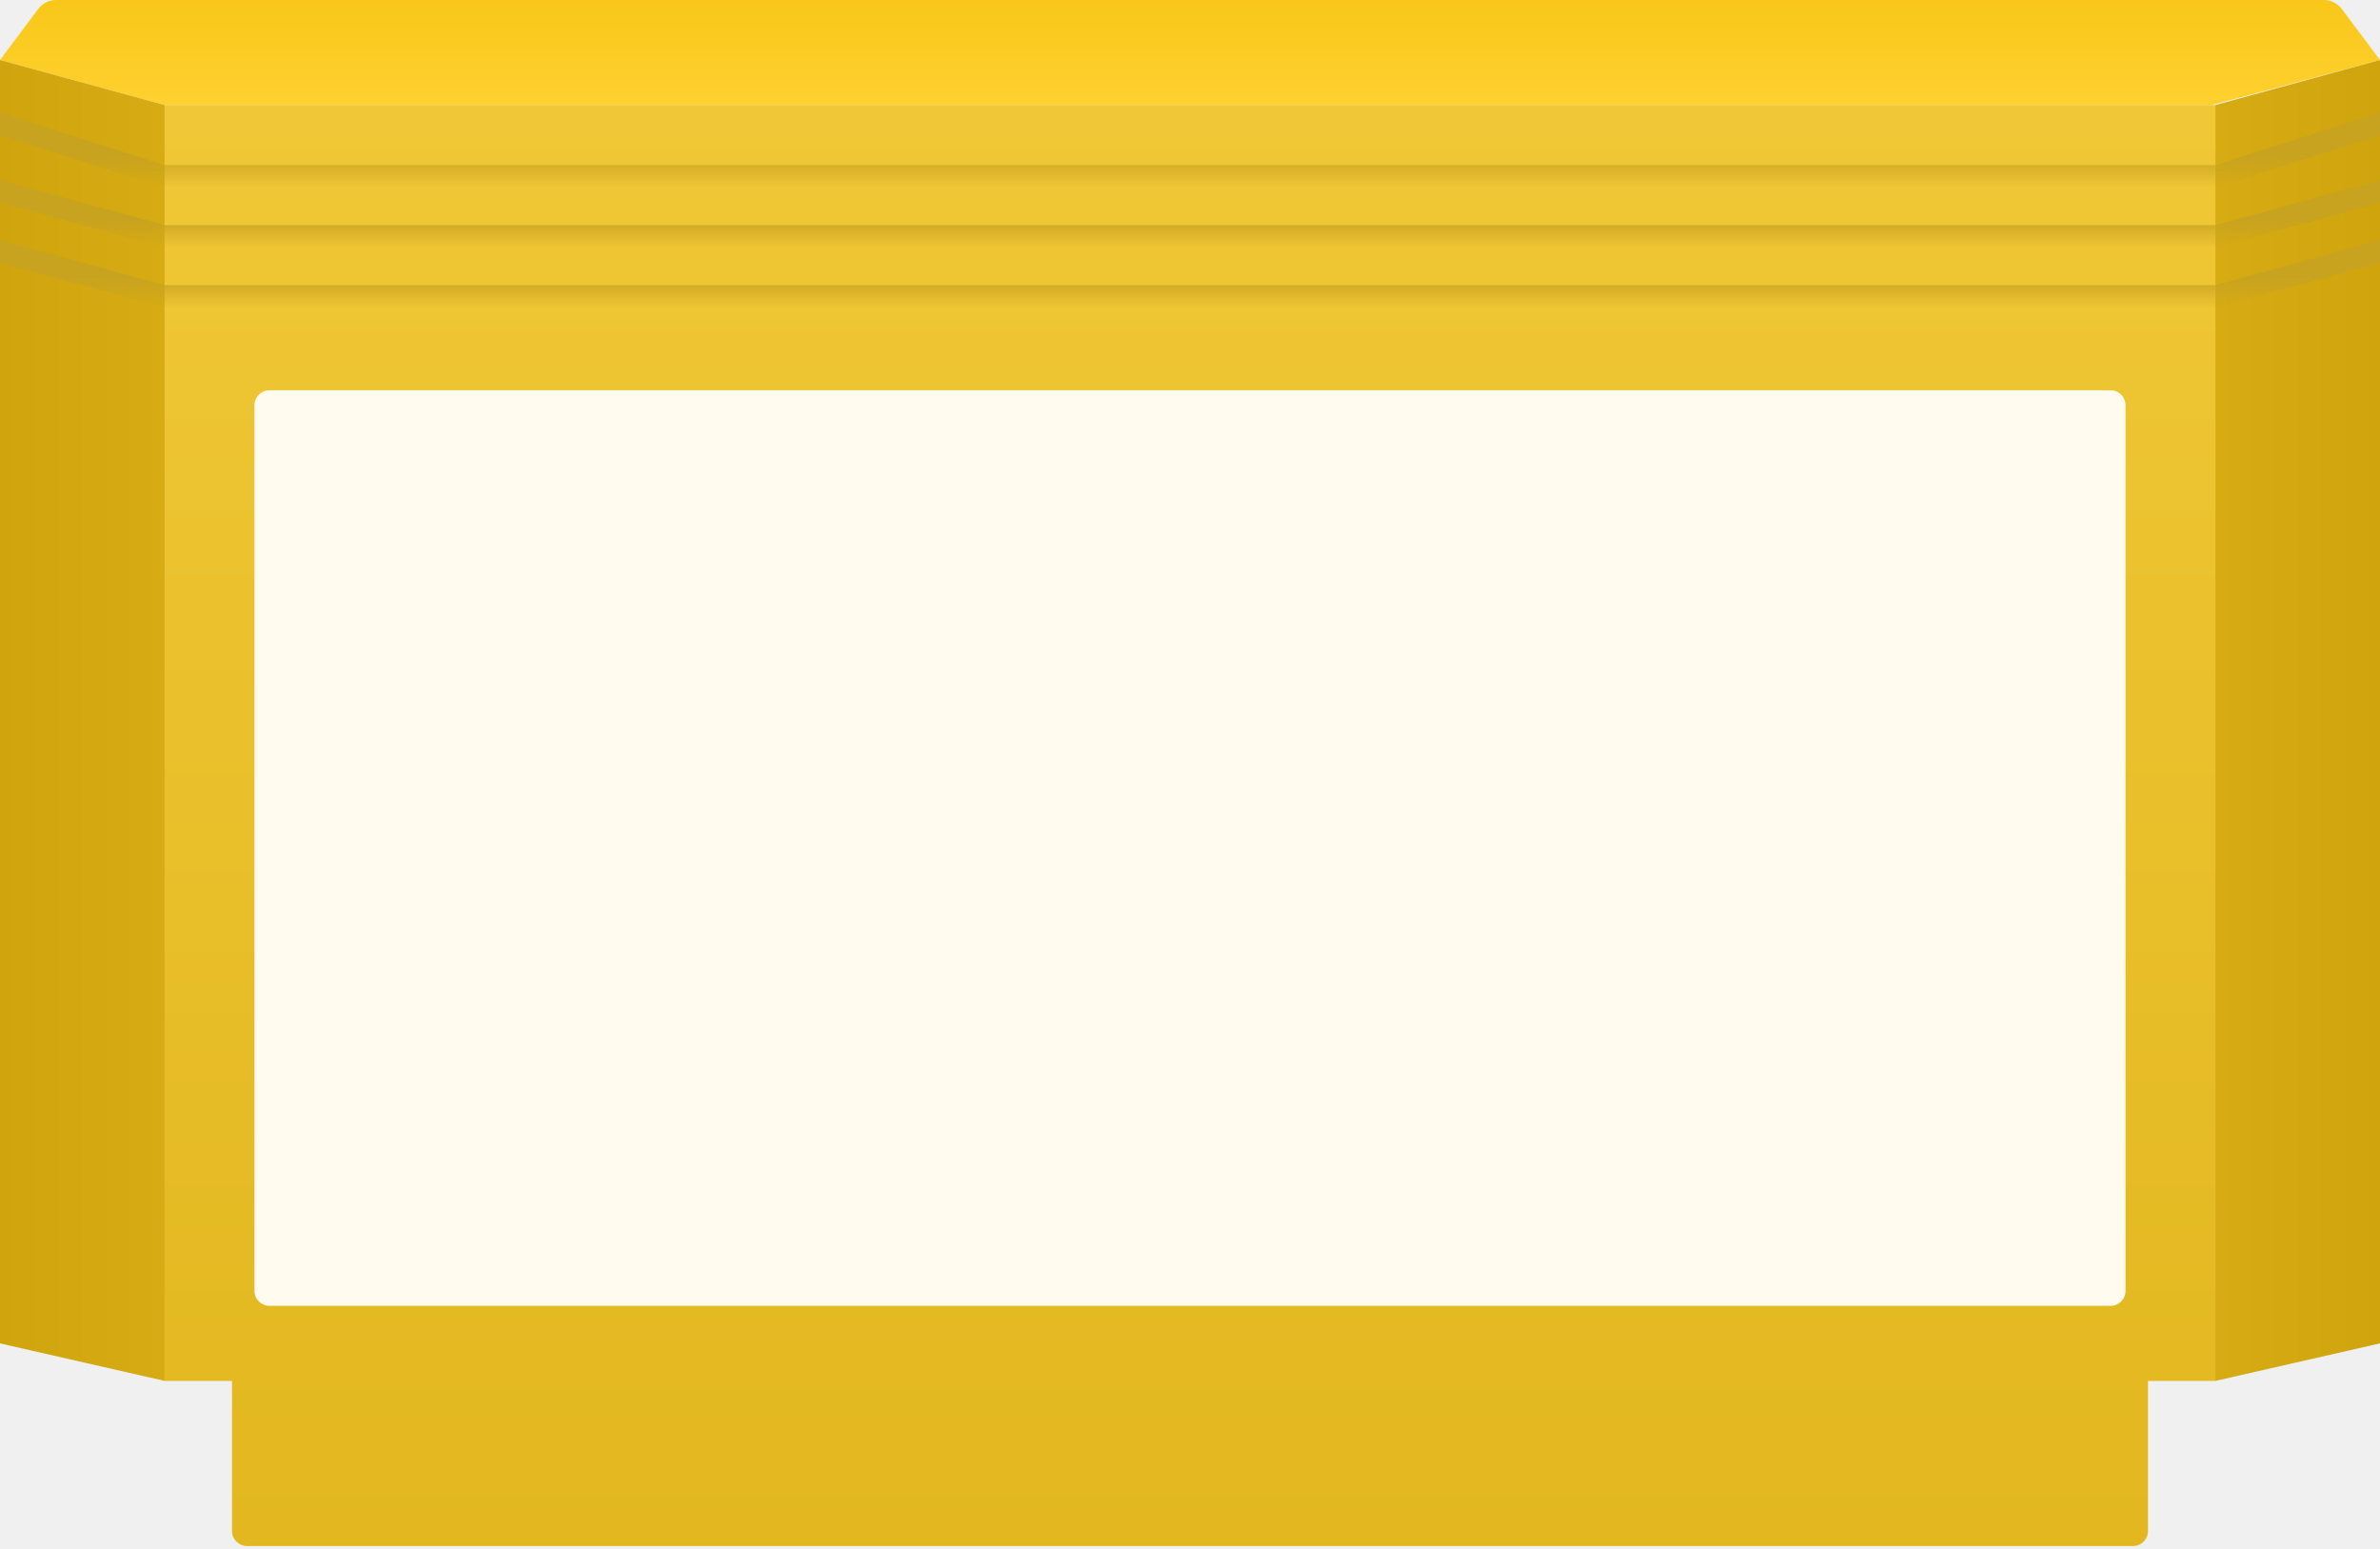
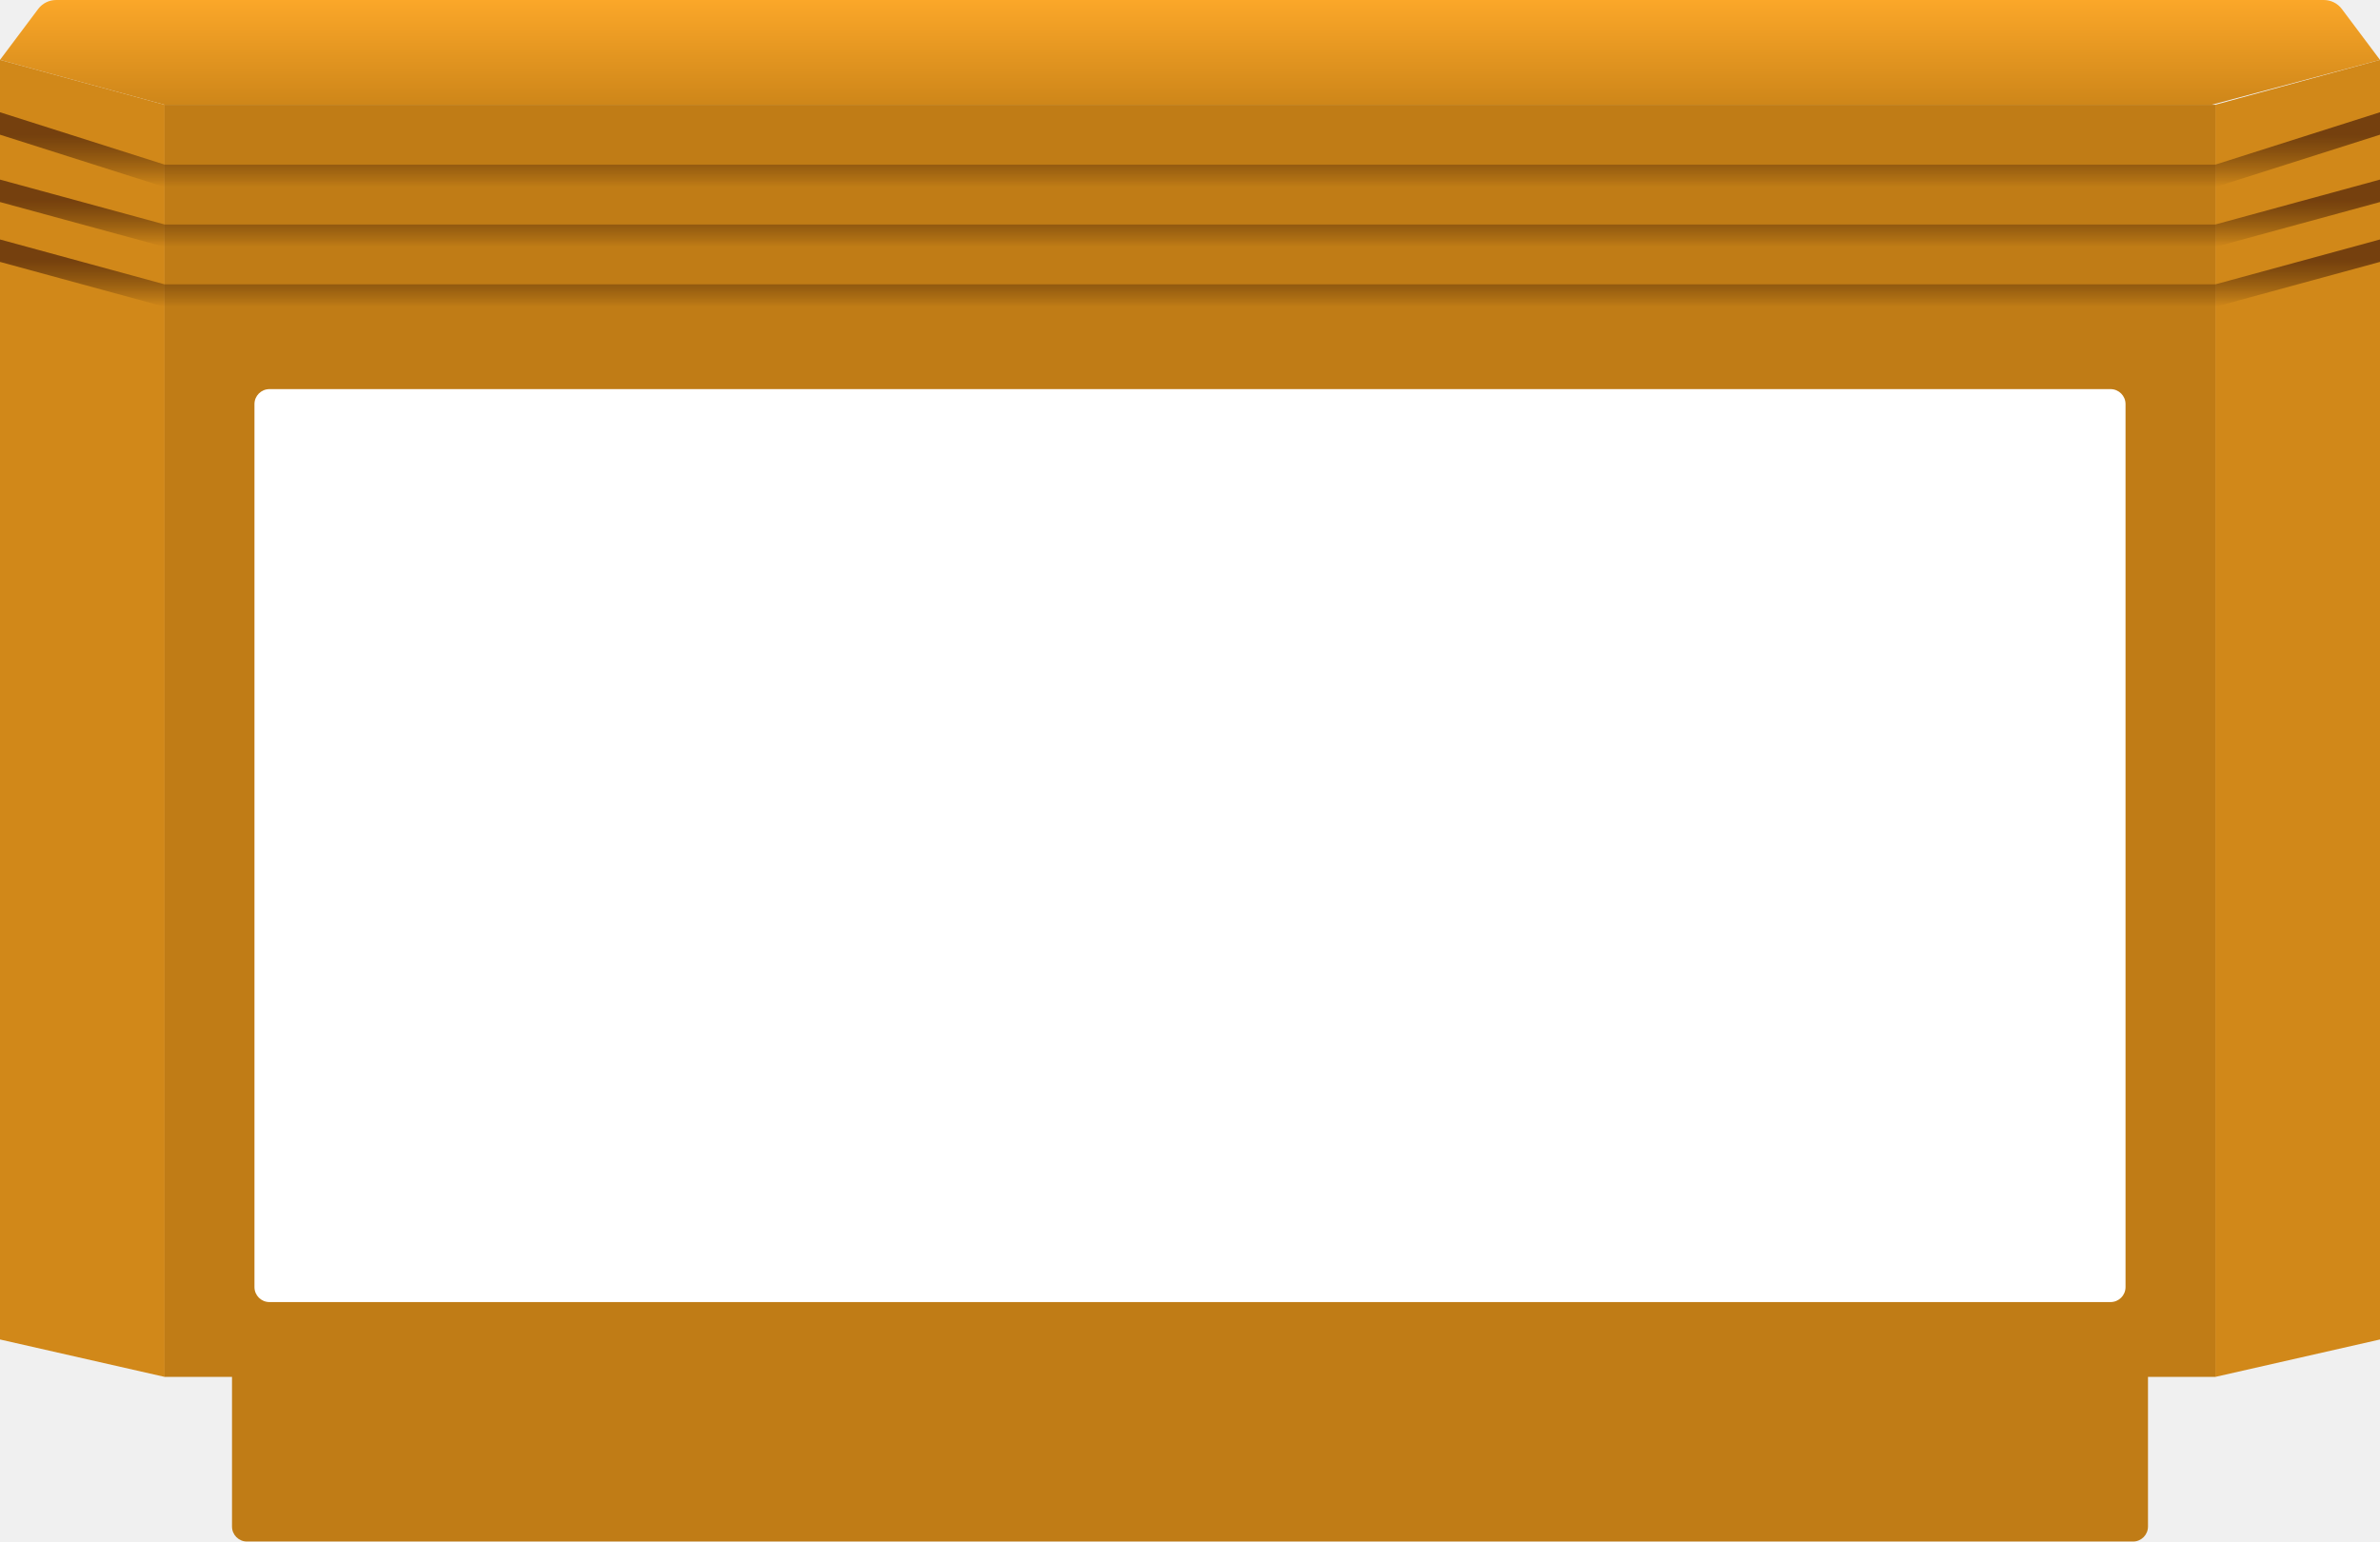
- <svg xmlns="http://www.w3.org/2000/svg" width="678" height="441" viewBox="0 0 678 441" fill="none">
-   <path d="M10.869 2.572C12.079 0.953 13.983 0 16.004 0H661.996C664.017 0 665.921 0.953 667.131 2.572L678 17.103L630.028 29.93H46.906L0 17.103L10.869 2.572Z" fill="url(#paint0_linear_2_115)" />
-   <path d="M631.094 29.93L678 17.103V382.672L631.094 393.361V29.93Z" fill="url(#paint1_linear_2_115)" />
-   <path d="M46.906 29.93L3.33786e-05 17.103V382.672L46.906 393.361V29.93Z" fill="url(#paint2_linear_2_115)" />
-   <path fill-rule="evenodd" clip-rule="evenodd" d="M631.094 29.93H46.906V393.361H66.094V436.118C66.094 438.479 68.009 440.394 70.37 440.394H607.63C609.991 440.394 611.906 438.479 611.906 436.118V393.361H631.094V29.93Z" fill="url(#paint3_linear_2_115)" />
-   <path d="M0 32.068L46.906 47.032H631.094L678 32.068V38.481L631.094 53.446H46.906L0 38.481V32.068Z" fill="url(#paint4_linear_2_115)" />
-   <path d="M0 51.308L46.906 64.135H631.094L678 51.308V57.721L631.094 70.549H46.906L0 57.721V51.308Z" fill="url(#paint5_linear_2_115)" />
-   <path d="M0 68.411L46.906 81.238H631.094L678 68.411V74.824L631.094 87.651H46.906L0 74.824V68.411Z" fill="url(#paint6_linear_2_115)" />
-   <rect x="72.491" y="111.167" width="533.019" height="260.816" rx="4.276" fill="#FFFCEF" />
+ <svg xmlns="http://www.w3.org/2000/svg" width="318" height="206" viewBox="0 0 318 206" fill="none">
+   <path d="M5.1 1.2C5.667 0.445 6.556 0 7.5 0H310.5C311.444 0 312.333 0.445 312.9 1.2L318 8L295.5 14H22L0 8L5.1 1.2Z" fill="url(#paint0_linear_4_2106)" />
+   <path d="M296 14L318 8V179L296 184V14Z" fill="#D18819" />
+   <path d="M22 14L0 8V179L22 184V14Z" fill="#D18819" />
+   <path fill-rule="evenodd" clip-rule="evenodd" d="M296 14H22V184H31V204C31 205.105 31.895 206 33 206H285C286.105 206 287 205.105 287 204V184H296V14Z" fill="#C07C16" />
+   <path d="M0 15L22 22H296L318 15V18L296 25H22L0 18V15Z" fill="url(#paint1_linear_4_2106)" />
+   <path d="M0 24L22 30H296L318 24V27L296 33H22L0 27V24Z" fill="url(#paint2_linear_4_2106)" />
+   <path d="M0 32L22 38H296L318 32V35L296 41H22L0 35V32Z" fill="url(#paint3_linear_4_2106)" />
+   <rect x="34" y="52" width="250" height="122" rx="2" fill="white" />
  <defs>
-     <linearGradient id="paint0_linear_2_115" x1="339" y1="0" x2="339" y2="29.93" gradientUnits="userSpaceOnUse">
-       <stop stop-color="#F8C719" />
-       <stop offset="1" stop-color="#FFD130" />
+     <linearGradient id="paint0_linear_4_2106" x1="159" y1="0" x2="159" y2="14" gradientUnits="userSpaceOnUse">
+       <stop stop-color="#FBA729" />
+       <stop offset="1" stop-color="#CE8619" />
    </linearGradient>
-     <linearGradient id="paint1_linear_2_115" x1="631.094" y1="138.959" x2="678" y2="138.959" gradientUnits="userSpaceOnUse">
-       <stop stop-color="#D6AB13" />
-       <stop offset="1" stop-color="#CFA40C" />
+     <linearGradient id="paint1_linear_4_2106" x1="159" y1="18" x2="159" y2="25" gradientUnits="userSpaceOnUse">
+       <stop stop-color="#75400E" />
+       <stop offset="1" stop-color="#482606" stop-opacity="0" />
    </linearGradient>
-     <linearGradient id="paint2_linear_2_115" x1="46.906" y1="138.959" x2="3.50525e-05" y2="138.959" gradientUnits="userSpaceOnUse">
-       <stop stop-color="#D6AB13" />
-       <stop offset="1" stop-color="#CFA40C" />
+     <linearGradient id="paint2_linear_4_2106" x1="159" y1="26.7" x2="159" y2="33" gradientUnits="userSpaceOnUse">
+       <stop stop-color="#75400E" />
+       <stop offset="1" stop-color="#482606" stop-opacity="0" />
    </linearGradient>
-     <linearGradient id="paint3_linear_2_115" x1="339" y1="29.93" x2="339" y2="440.394" gradientUnits="userSpaceOnUse">
-       <stop stop-color="#F0C736" />
-       <stop offset="1" stop-color="#E2B71F" />
-     </linearGradient>
-     <linearGradient id="paint4_linear_2_115" x1="339" y1="43.826" x2="339" y2="53.446" gradientUnits="userSpaceOnUse">
-       <stop stop-color="#C8A320" />
-       <stop offset="1" stop-color="#C8A320" stop-opacity="0" />
-     </linearGradient>
-     <linearGradient id="paint5_linear_2_115" x1="339" y1="61.89" x2="339" y2="70.549" gradientUnits="userSpaceOnUse">
-       <stop stop-color="#C8A320" />
-       <stop offset="1" stop-color="#C8A320" stop-opacity="0" />
-     </linearGradient>
-     <linearGradient id="paint6_linear_2_115" x1="339" y1="78.993" x2="339" y2="87.651" gradientUnits="userSpaceOnUse">
-       <stop stop-color="#C8A320" />
-       <stop offset="1" stop-color="#C8A320" stop-opacity="0" />
+     <linearGradient id="paint3_linear_4_2106" x1="159" y1="34.7" x2="159" y2="41" gradientUnits="userSpaceOnUse">
+       <stop stop-color="#75400E" />
+       <stop offset="1" stop-color="#482606" stop-opacity="0" />
    </linearGradient>
  </defs>
</svg>
